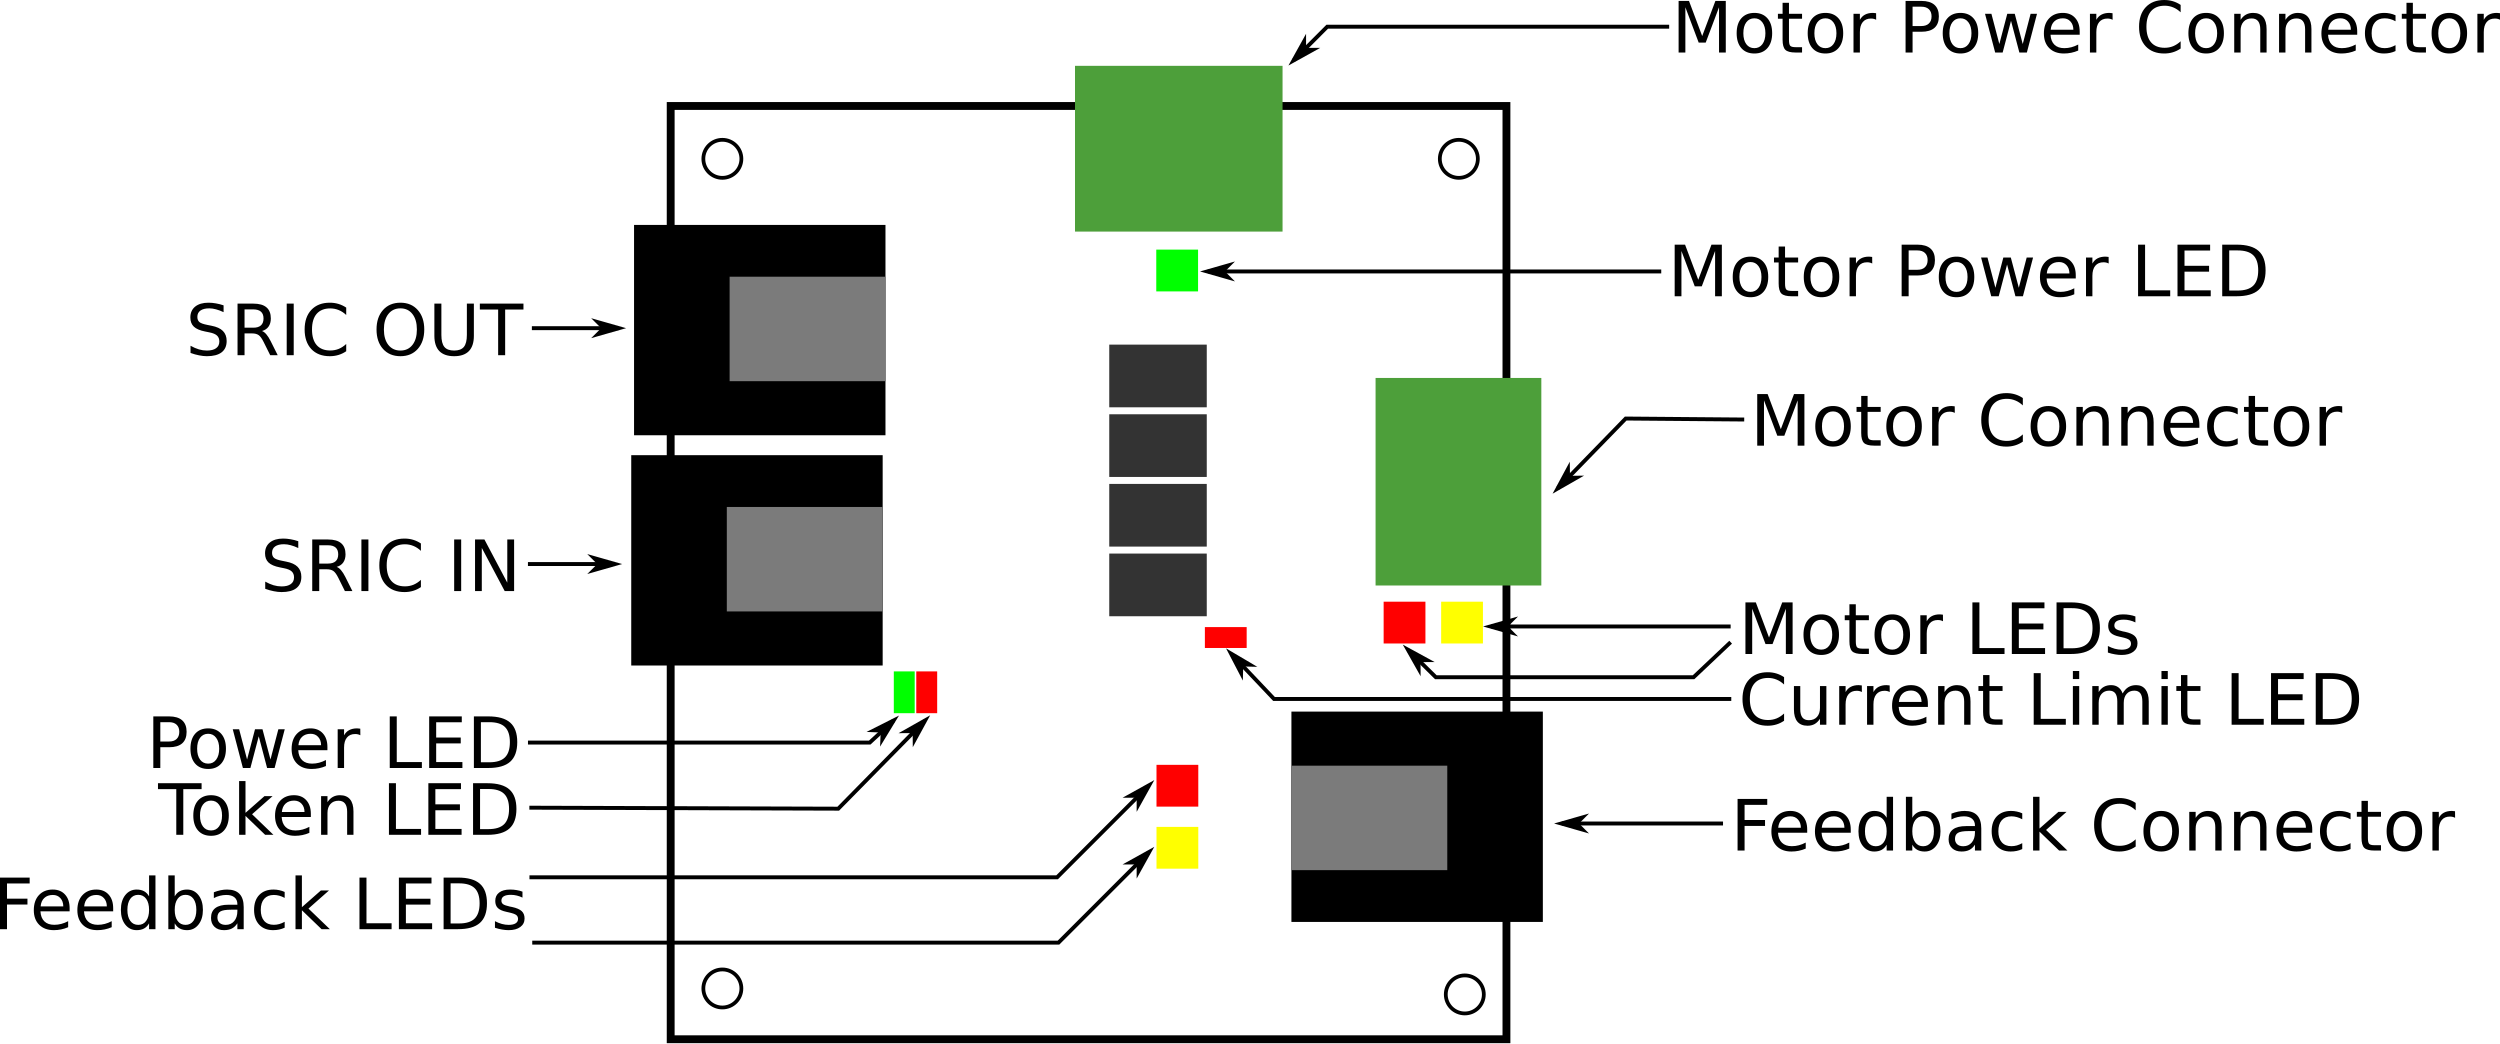
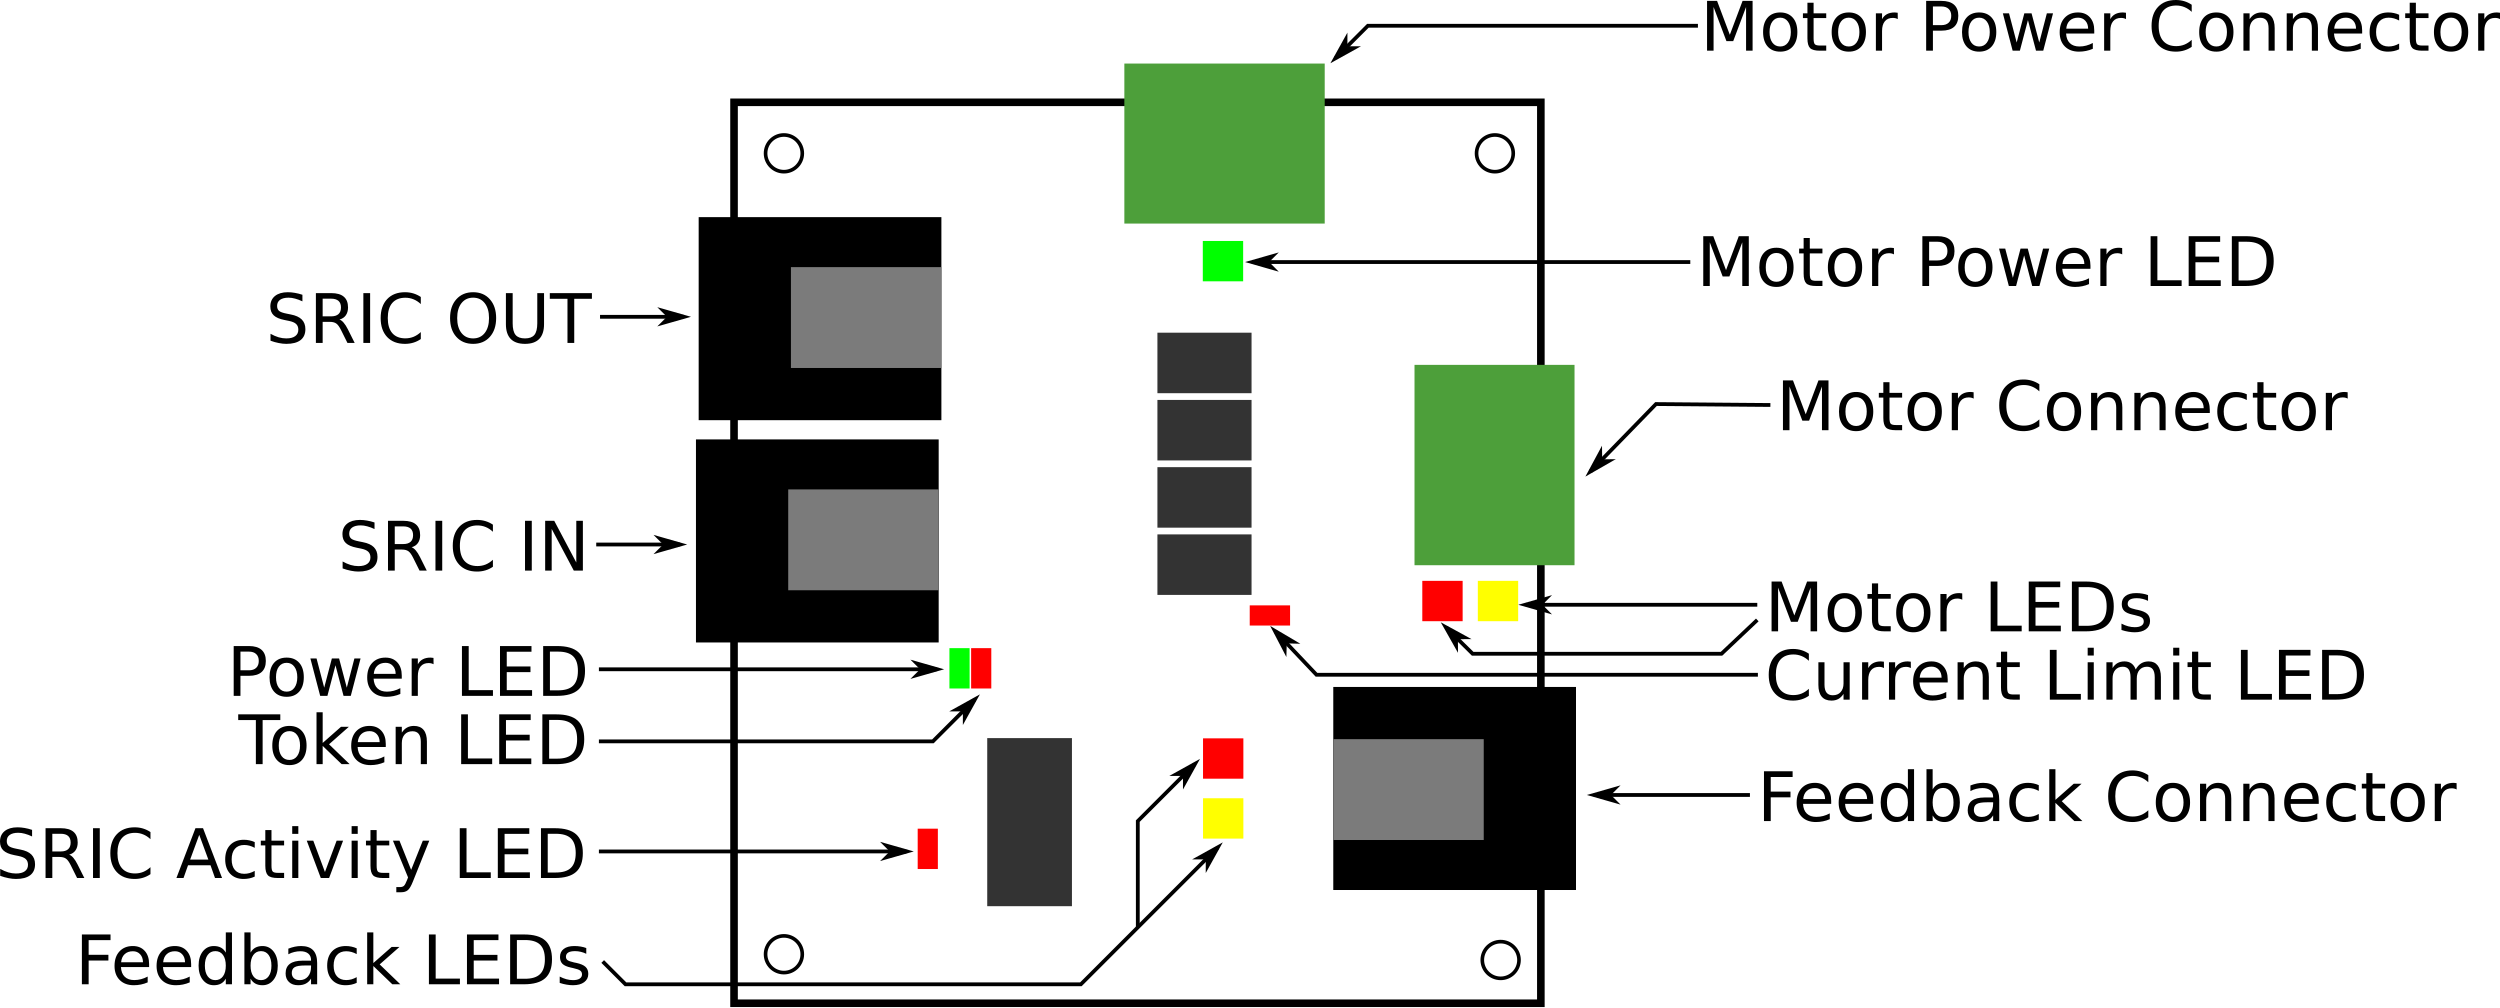
- <svg xmlns="http://www.w3.org/2000/svg" width="635.942" height="265.359" id="svg2" version="1.1">
+ <svg xmlns="http://www.w3.org/2000/svg" width="658.756" height="265.359" id="svg2" version="1.1">
  <defs id="defs4">
    <marker orient="auto" refY="0" refX="0" id="Arrow1Mstart" style="overflow:visible">
      <path id="path4094" d="M 0,0 5,-5 -12.5,0 5,5 0,0 z" style="fill-rule:evenodd;stroke:#000000;stroke-width:1pt;marker-start:none" transform="matrix(0.4,0,0,0.4,4,0)" />
    </marker>
    <marker orient="auto" refY="0" refX="0" id="Arrow2Lstart" style="overflow:visible">
      <path id="path4106" style="font-size:12px;fill-rule:evenodd;stroke-width:0.625;stroke-linejoin:round" d="M 8.719,4.034 -2.207,0.016 8.719,-4.002 c -1.745,2.372 -1.735,5.617 -6e-7,8.035 z" transform="matrix(1.1,0,0,1.1,1.1,0)" />
    </marker>
    <marker orient="auto" refY="0" refX="0" id="Arrow1Sstart" style="overflow:visible">
      <path id="path3745" d="M 0,0 5,-5 -12.5,0 5,5 0,0 z" style="fill-rule:evenodd;stroke:#000000;stroke-width:1pt;marker-start:none" transform="matrix(0.2,0,0,0.2,1.2,0)" />
    </marker>
    <marker orient="auto" refY="0" refX="0" id="Arrow2Mstart" style="overflow:visible">
      <path id="path3757" style="font-size:12px;fill-rule:evenodd;stroke-width:0.625;stroke-linejoin:round" d="M 8.719,4.034 -2.207,0.016 8.719,-4.002 c -1.745,2.372 -1.735,5.617 -6e-7,8.035 z" transform="scale(0.6,0.6)" />
    </marker>
    <marker orient="auto" refY="0" refX="0" id="Arrow1Lstart" style="overflow:visible">
      <path id="path3733" d="M 0,0 5,-5 -12.5,0 5,5 0,0 z" style="fill-rule:evenodd;stroke:#000000;stroke-width:1pt;marker-start:none" transform="matrix(0.8,0,0,0.8,10,0)" />
    </marker>
  </defs>
-   <g id="layer1" transform="translate(-136.7041,-57.88295)">
+   <g id="layer1" transform="translate(-113.8906,-57.88295)">
    <g id="g3665" transform="translate(277.3104,12.47933)">
      <rect transform="translate(0,2.5390623e-6)" y="72.362" x="30" height="237.402" width="212.598" id="rect2855" style="fill:none;stroke:#000000;stroke-width:1.998;stroke-miterlimit:4;stroke-opacity:1;stroke-dasharray:none;stroke-dashoffset:0" />
      <rect y="62.15" x="132.85" height="42.165" width="52.795" id="rect3631" style="fill:#4d9f3a;fill-opacity:1;stroke:none" />
      <g transform="matrix(0,1,-1,0,354.2205,-133.5827)" id="g3640">
        <a id="a3637">
          <rect transform="translate(0,2.5390623e-6)" y="102.362" x="360" height="63.957" width="53.504" id="rect2857" style="fill:#000000;fill-opacity:1;stroke:none" />
        </a>
        <rect style="fill:#7b7b7b;fill-opacity:1;stroke:none" id="rect3633" width="26.575" height="39.614" x="373.756" y="126.673" />
      </g>
      <rect transform="matrix(0,1,-1,0,0,0)" style="fill:#4d9f3a;fill-opacity:1;stroke:none" id="rect3635" width="52.795" height="42.165" x="141.546" y="-251.472" />
      <g id="g3645" transform="matrix(0,-1,1,0,-81.68029,516.1233)">
        <a id="a3647">
          <rect style="fill:#000000;fill-opacity:1;stroke:none" id="rect3649" width="53.504" height="63.957" x="360" y="102.362" transform="translate(0,2.5390623e-6)" />
        </a>
        <rect y="126.673" x="373.756" height="39.614" width="26.575" id="rect3651" style="fill:#7b7b7b;fill-opacity:1;stroke:none" />
      </g>
      <g transform="matrix(0,-1,1,0,-82.39458,574.6947)" id="g3653">
        <a id="a3655">
          <rect transform="translate(0,2.5390623e-6)" y="102.362" x="360" height="63.957" width="53.504" id="rect3657" style="fill:#000000;fill-opacity:1;stroke:none" />
        </a>
        <rect style="fill:#7b7b7b;fill-opacity:1;stroke:none" id="rect3659" width="26.575" height="39.614" x="373.756" y="126.673" />
      </g>
    </g>
    <rect style="fill:#00ff00;fill-opacity:1;stroke:none" id="rect3682" width="10.63" height="10.63" x="430.833" y="121.379" />
    <rect style="fill:#00ff00;fill-opacity:1;stroke:none" id="rect3684" width="5.315" height="10.63" x="364.068" y="228.672" />
    <rect style="fill:#ff0000;fill-opacity:1;stroke:none" id="rect3686" width="5.315" height="10.63" x="369.785" y="228.672" />
    <rect y="210.94" x="488.67" height="10.63" width="10.63" id="rect3692" style="fill:#ff0000;fill-opacity:1;stroke:none" />
    <rect style="fill:#ffff00;fill-opacity:1;stroke:none" id="rect3694" width="10.63" height="10.63" x="503.3" y="210.94" />
    <rect style="fill:#ff0000;fill-opacity:1;stroke:none" id="rect3696" width="10.63" height="10.63" x="430.891" y="252.44" />
    <rect y="268.226" x="430.891" height="10.63" width="10.63" id="rect3698" style="fill:#ffff00;fill-opacity:1;stroke:none" />
    <rect style="fill:#333333;fill-opacity:1;stroke:none" id="rect3702" width="24.803" height="15.945" x="418.873" y="180.98" />
    <rect y="145.547" x="418.873" height="15.945" width="24.803" id="rect3704" style="fill:#333333;fill-opacity:1;stroke:none" />
    <rect style="fill:#333333;fill-opacity:1;stroke:none" id="rect3706" width="24.803" height="15.945" x="418.873" y="163.264" />
    <rect y="198.697" x="418.873" height="15.945" width="24.803" id="rect3708" style="fill:#333333;fill-opacity:1;stroke:none" />
    <rect y="-453.828" x="217.4" height="10.63" width="5.315" id="rect3712" style="fill:#ff0000;fill-opacity:1;stroke:none" transform="matrix(0,1,-1,0,0,0)" />
    <path style="fill:none;stroke:#000000;stroke-opacity:1" id="path3714" d="m 165.16,89.182 c 0,2.789 -2.261,5.051 -5.051,5.051 -2.789,0 -5.051,-2.261 -5.051,-5.051 0,-2.789 2.261,-5.051 5.051,-5.051 2.789,0 5.051,2.261 5.051,5.051 z" transform="matrix(0.957519,0,0,0.957519,167.1495,12.89283)" />
    <path transform="matrix(0.957519,0,0,0.957519,354.4921,12.89283)" d="m 165.16,89.182 c 0,2.789 -2.261,5.051 -5.051,5.051 -2.789,0 -5.051,-2.261 -5.051,-5.051 0,-2.789 2.261,-5.051 5.051,-5.051 2.789,0 5.051,2.261 5.051,5.051 z" id="path3716" style="fill:none;stroke:#000000;stroke-opacity:1" />
    <path style="fill:none;stroke:#000000;stroke-opacity:1" id="path3718" d="m 165.16,89.182 c 0,2.789 -2.261,5.051 -5.051,5.051 -2.789,0 -5.051,-2.261 -5.051,-5.051 0,-2.789 2.261,-5.051 5.051,-5.051 2.789,0 5.051,2.261 5.051,5.051 z" transform="matrix(0.957519,0,0,0.957519,356.0074,225.4487)" />
    <path transform="matrix(0.957519,0,0,0.957519,167.1495,223.9335)" d="m 165.16,89.182 c 0,2.789 -2.261,5.051 -5.051,5.051 -2.789,0 -5.051,-2.261 -5.051,-5.051 0,-2.789 2.261,-5.051 5.051,-5.051 2.789,0 5.051,2.261 5.051,5.051 z" id="path3722" style="fill:none;stroke:#000000;stroke-opacity:1" />
    <path style="fill:none;stroke:#000000;stroke-width:1px;stroke-linecap:butt;stroke-linejoin:miter;stroke-opacity:1;marker-start:url(#Arrow1Mstart)" d="m 515.938,217.242 61,0" id="path4752" />
    <path style="fill:none;stroke:#000000;stroke-width:1px;stroke-linecap:butt;stroke-linejoin:miter;stroke-opacity:1;marker-start:url(#Arrow1Mstart)" d="m 494.938,223.242 7.009,6.915 65.554,0 9.438,-8.915" id="path5508" />
    <path style="fill:none;stroke:#000000;stroke-width:1px;stroke-linecap:butt;stroke-linejoin:miter;stroke-opacity:1;marker-start:url(#Arrow1Mstart)" d="m 449.938,224.242 10.848,11.441 116.315,0" id="path5892" />
    <path style="fill:none;stroke:#000000;stroke-width:1px;stroke-linecap:butt;stroke-linejoin:miter;stroke-opacity:1;marker-start:url(#Arrow1Mstart)" d="m 443.938,126.934 115.348,0" id="path6088" />
-     <path style="fill:none;stroke:#000000;stroke-width:1px;stroke-linecap:butt;stroke-linejoin:miter;stroke-opacity:1;marker-start:url(#Arrow1Mstart)" d="m 363.938,241.242 -6,5.539 -86.929,0" id="path6280" />
-     <path style="fill:none;stroke:#000000;stroke-width:1px;stroke-linecap:butt;stroke-linejoin:miter;stroke-opacity:1;marker-start:url(#Arrow1Mstart)" d="m 371.938,241.242 -22,22.35 -78.576,-0.25" id="path6472" />
+     <path style="fill:none;stroke:#000000;stroke-width:1px;stroke-linecap:butt;stroke-linejoin:miter;stroke-opacity:1;marker-start:url(#Arrow1Mstart)" d="m 360.704,234.242 -89,0" id="path6280" />
+     <path style="fill:none;stroke:#000000;stroke-width:1px;stroke-linecap:butt;stroke-linejoin:miter;stroke-opacity:1;marker-start:url(#Arrow1Mstart)" d="m 370.704,242.242 -11,11 -88,0" id="path6472" />
    <text xml:space="preserve" style="font-size:18px;font-style:normal;font-variant:normal;font-weight:normal;font-stretch:normal;text-align:start;line-height:125%;writing-mode:lr-tb;text-anchor:start;fill:#000000;fill-opacity:1;stroke:none;font-family:DejaVu Sans;-inkscape-font-specification:DejaVu Sans" x="578.938" y="224.242" id="text6664">
      <tspan id="tspan6666" x="578.938" y="224.242" style="font-size:18px;font-style:normal;font-variant:normal;font-weight:normal;font-stretch:normal;text-align:start;line-height:125%;writing-mode:lr-tb;text-anchor:start;font-family:DejaVu Sans;-inkscape-font-specification:DejaVu Sans">Motor LEDs</tspan>
    </text>
    <text xml:space="preserve" style="font-size:18px;font-style:normal;font-variant:normal;font-weight:normal;font-stretch:normal;text-align:start;line-height:125%;writing-mode:lr-tb;text-anchor:start;fill:#000000;fill-opacity:1;stroke:none;font-family:DejaVu Sans;-inkscape-font-specification:DejaVu Sans" x="578.938" y="242.242" id="text6680">
      <tspan x="578.938" y="242.242" style="font-size:18px;font-style:normal;font-variant:normal;font-weight:normal;font-stretch:normal;text-align:start;line-height:125%;writing-mode:lr-tb;text-anchor:start;font-family:DejaVu Sans;-inkscape-font-specification:DejaVu Sans" id="tspan6684">Current Limit LED</tspan>
    </text>
    <text xml:space="preserve" style="font-size:18px;font-style:normal;font-variant:normal;font-weight:normal;font-stretch:normal;text-align:start;line-height:125%;writing-mode:lr-tb;text-anchor:start;fill:#000000;fill-opacity:1;stroke:none;font-family:DejaVu Sans;-inkscape-font-specification:DejaVu Sans" x="560.938" y="133.242" id="text6686">
      <tspan x="560.938" y="133.242" style="font-size:18px;font-style:normal;font-variant:normal;font-weight:normal;font-stretch:normal;text-align:start;line-height:125%;writing-mode:lr-tb;text-anchor:start;font-family:DejaVu Sans;-inkscape-font-specification:DejaVu Sans" id="tspan7090">Motor Power LED</tspan>
    </text>
-     <text xml:space="preserve" style="font-size:18px;font-style:normal;font-variant:normal;font-weight:normal;font-stretch:normal;text-align:start;line-height:125%;writing-mode:lr-tb;text-anchor:start;fill:#000000;fill-opacity:1;stroke:none;font-family:DejaVu Sans;-inkscape-font-specification:DejaVu Sans" x="173.938" y="253.242" id="text6690">
-       <tspan id="tspan6692" x="173.938" y="253.242" style="font-size:18px;font-style:normal;font-variant:normal;font-weight:normal;font-stretch:normal;text-align:start;line-height:125%;writing-mode:lr-tb;text-anchor:start;font-family:DejaVu Sans;-inkscape-font-specification:DejaVu Sans">Power LED</tspan>
+     <text xml:space="preserve" style="font-size:18px;font-style:normal;font-variant:normal;font-weight:normal;font-stretch:normal;text-align:start;line-height:125%;writing-mode:lr-tb;text-anchor:start;fill:#000000;fill-opacity:1;stroke:none;font-family:DejaVu Sans;-inkscape-font-specification:DejaVu Sans" x="173.704" y="241.242" id="text6690">
+       <tspan id="tspan6692" x="173.704" y="241.242" style="font-size:18px;font-style:normal;font-variant:normal;font-weight:normal;font-stretch:normal;text-align:start;line-height:125%;writing-mode:lr-tb;text-anchor:start;font-family:DejaVu Sans;-inkscape-font-specification:DejaVu Sans">Power LED</tspan>
    </text>
-     <text xml:space="preserve" style="font-size:18px;font-style:normal;font-variant:normal;font-weight:normal;font-stretch:normal;text-align:start;line-height:125%;writing-mode:lr-tb;text-anchor:start;fill:#000000;fill-opacity:1;stroke:none;font-family:DejaVu Sans;-inkscape-font-specification:DejaVu Sans" x="176.938" y="270.242" id="text6694">
-       <tspan id="tspan6696" x="176.938" y="270.242" style="font-size:18px;font-style:normal;font-variant:normal;font-weight:normal;font-stretch:normal;text-align:start;line-height:125%;writing-mode:lr-tb;text-anchor:start;font-family:DejaVu Sans;-inkscape-font-specification:DejaVu Sans">Token LED</tspan>
+     <text xml:space="preserve" style="font-size:18px;font-style:normal;font-variant:normal;font-weight:normal;font-stretch:normal;text-align:start;line-height:125%;writing-mode:lr-tb;text-anchor:start;fill:#000000;fill-opacity:1;stroke:none;font-family:DejaVu Sans;-inkscape-font-specification:DejaVu Sans" x="176.704" y="259.242" id="text6694">
+       <tspan id="tspan6696" x="176.704" y="259.242" style="font-size:18px;font-style:normal;font-variant:normal;font-weight:normal;font-stretch:normal;text-align:start;line-height:125%;writing-mode:lr-tb;text-anchor:start;font-family:DejaVu Sans;-inkscape-font-specification:DejaVu Sans">Token LED</tspan>
    </text>
    <path style="fill:none;stroke:#000000;stroke-width:1px;stroke-linecap:butt;stroke-linejoin:miter;stroke-opacity:1;marker-start:url(#Arrow1Mstart)" d="m 533.016,182.056 17.235,-17.706 30.141,0.25" id="path6698" />
    <text xml:space="preserve" style="font-size:18px;font-style:normal;font-variant:normal;font-weight:normal;font-stretch:normal;text-align:start;line-height:125%;writing-mode:lr-tb;text-anchor:start;fill:#000000;fill-opacity:1;stroke:none;font-family:DejaVu Sans;-inkscape-font-specification:DejaVu Sans" x="581.938" y="171.242" id="text6890">
      <tspan x="581.938" y="171.242" style="font-size:18px;font-style:normal;font-variant:normal;font-weight:normal;font-stretch:normal;text-align:start;line-height:125%;writing-mode:lr-tb;text-anchor:start;font-family:DejaVu Sans;-inkscape-font-specification:DejaVu Sans" id="tspan7094">Motor Connector</tspan>
    </text>
    <path style="fill:none;stroke:#000000;stroke-width:1px;stroke-linecap:butt;stroke-linejoin:miter;stroke-opacity:1;marker-start:url(#Arrow1Mstart)" d="m 465.841,73.161 8.485,-8.485 86.974,0" id="path6894" />
    <text xml:space="preserve" style="font-size:18px;font-style:normal;font-variant:normal;font-weight:normal;font-stretch:normal;text-align:start;line-height:125%;writing-mode:lr-tb;text-anchor:start;fill:#000000;fill-opacity:1;stroke:none;font-family:DejaVu Sans;-inkscape-font-specification:DejaVu Sans" x="561.938" y="71.242" id="text7086">
      <tspan x="561.938" y="71.242" id="tspan7092">Motor Power Connector</tspan>
    </text>
    <path style="fill:none;stroke:#000000;stroke-width:1px;stroke-linecap:butt;stroke-linejoin:miter;stroke-opacity:1;marker-start:url(#Arrow1Mstart);marker-mid:none" d="m 534,267.362 41,0" id="path7108" />
    <text xml:space="preserve" style="font-size:18px;font-style:normal;font-variant:normal;font-weight:normal;font-stretch:normal;text-align:start;line-height:125%;writing-mode:lr-tb;text-anchor:start;fill:#000000;fill-opacity:1;stroke:none;font-family:DejaVu Sans;-inkscape-font-specification:DejaVu Sans" x="576.938" y="274.242" id="text7488">
      <tspan id="tspan7490" x="576.938" y="274.242">Feedback Connector</tspan>
    </text>
-     <path style="fill:none;stroke:#000000;stroke-width:1px;stroke-linecap:butt;stroke-linejoin:miter;stroke-opacity:1;marker-start:url(#Arrow1Mstart)" d="m 428.938,257.716 -23.335,23.335 -134.216,0" id="path7688" />
-     <path style="fill:none;stroke:#000000;stroke-width:1px;stroke-linecap:butt;stroke-linejoin:miter;stroke-opacity:1;marker-start:url(#Arrow1Mstart)" d="m 428.938,274.687 -22.981,22.981 -133.863,0" id="path7880" />
-     <text xml:space="preserve" style="font-size:18px;font-style:normal;font-variant:normal;font-weight:normal;font-stretch:normal;text-align:start;line-height:125%;writing-mode:lr-tb;text-anchor:start;fill:#000000;fill-opacity:1;stroke:none;font-family:DejaVu Sans;-inkscape-font-specification:DejaVu Sans" x="134.938" y="294.242" id="text8076">
-       <tspan id="tspan8078" x="134.938" y="294.242">Feedback LEDs</tspan>
+     <path style="fill:none;stroke:#000000;stroke-width:1px;stroke-linecap:butt;stroke-linejoin:miter;stroke-opacity:1;marker-start:url(#Arrow1Mstart)" d="m 428.704,259.242 -15,15 0,28" id="path7688" />
+     <path style="fill:none;stroke:#000000;stroke-width:1px;stroke-linecap:butt;stroke-linejoin:miter;stroke-opacity:1;marker-start:url(#Arrow1Mstart)" d="m 434.704,281.242 -36,36 -120,0 -6,-6" id="path7880" />
+     <text xml:space="preserve" style="font-size:18px;font-style:normal;font-variant:normal;font-weight:normal;font-stretch:normal;text-align:start;line-height:125%;writing-mode:lr-tb;text-anchor:start;fill:#000000;fill-opacity:1;stroke:none;font-family:DejaVu Sans;-inkscape-font-specification:DejaVu Sans" x="133.704" y="317.242" id="text8076">
+       <tspan id="tspan8078" x="133.704" y="317.242">Feedback LEDs</tspan>
    </text>
    <text xml:space="preserve" style="font-size:18px;font-style:normal;font-variant:normal;font-weight:normal;font-stretch:normal;text-align:start;line-height:125%;writing-mode:lr-tb;text-anchor:start;fill:#000000;fill-opacity:1;stroke:none;font-family:DejaVu Sans;-inkscape-font-specification:DejaVu Sans" x="202.938" y="208.242" id="text8084">
      <tspan id="tspan8086" x="202.938" y="208.242">SRIC IN</tspan>
    </text>
    <path style="fill:none;stroke:#000000;stroke-width:0.999;stroke-linecap:butt;stroke-linejoin:miter;stroke-miterlimit:4;stroke-opacity:1;stroke-dasharray:none;marker-start:url(#Arrow1Mstart)" d="m 293,201.362 -22,0" id="path8092" />
    <path id="path8284" d="m 294,141.362 -22,0" style="fill:none;stroke:#000000;stroke-width:1px;stroke-linecap:butt;stroke-linejoin:miter;stroke-opacity:1;marker-start:url(#Arrow1Mstart)" />
    <text xml:space="preserve" style="font-size:18px;font-style:normal;font-variant:normal;font-weight:normal;font-stretch:normal;text-align:start;line-height:125%;writing-mode:lr-tb;text-anchor:start;fill:#000000;fill-opacity:1;stroke:none;font-family:DejaVu Sans;-inkscape-font-specification:DejaVu Sans" x="183.938" y="148.242" id="text8288">
      <tspan id="tspan8290" x="183.938" y="148.242">SRIC OUT</tspan>
    </text>
+     <rect style="fill:#333333;fill-opacity:1;stroke:none" id="rect2919" width="22.323" height="44.291" x="374.027" y="252.376" />
+     <rect y="276.242" x="355.704" height="10.63" width="5.315" id="rect2921" style="fill:#ff0000;fill-opacity:1;stroke:none" />
+     <text id="text2923" y="289.242" x="112.704" style="font-size:18px;font-style:normal;font-variant:normal;font-weight:normal;font-stretch:normal;text-align:start;line-height:125%;writing-mode:lr-tb;text-anchor:start;fill:#000000;fill-opacity:1;stroke:none;font-family:DejaVu Sans;-inkscape-font-specification:DejaVu Sans" xml:space="preserve">
+       <tspan style="font-size:18px;font-style:normal;font-variant:normal;font-weight:normal;font-stretch:normal;text-align:start;line-height:125%;writing-mode:lr-tb;text-anchor:start;font-family:DejaVu Sans;-inkscape-font-specification:DejaVu Sans" y="289.242" x="112.704" id="tspan2925">SRIC Activity LED</tspan>
+     </text>
+     <path id="path2927" d="m 352.704,282.242 -81,0" style="fill:none;stroke:#000000;stroke-width:1px;stroke-linecap:butt;stroke-linejoin:miter;stroke-opacity:1;marker-start:url(#Arrow1Mstart)" />
  </g>
</svg>
